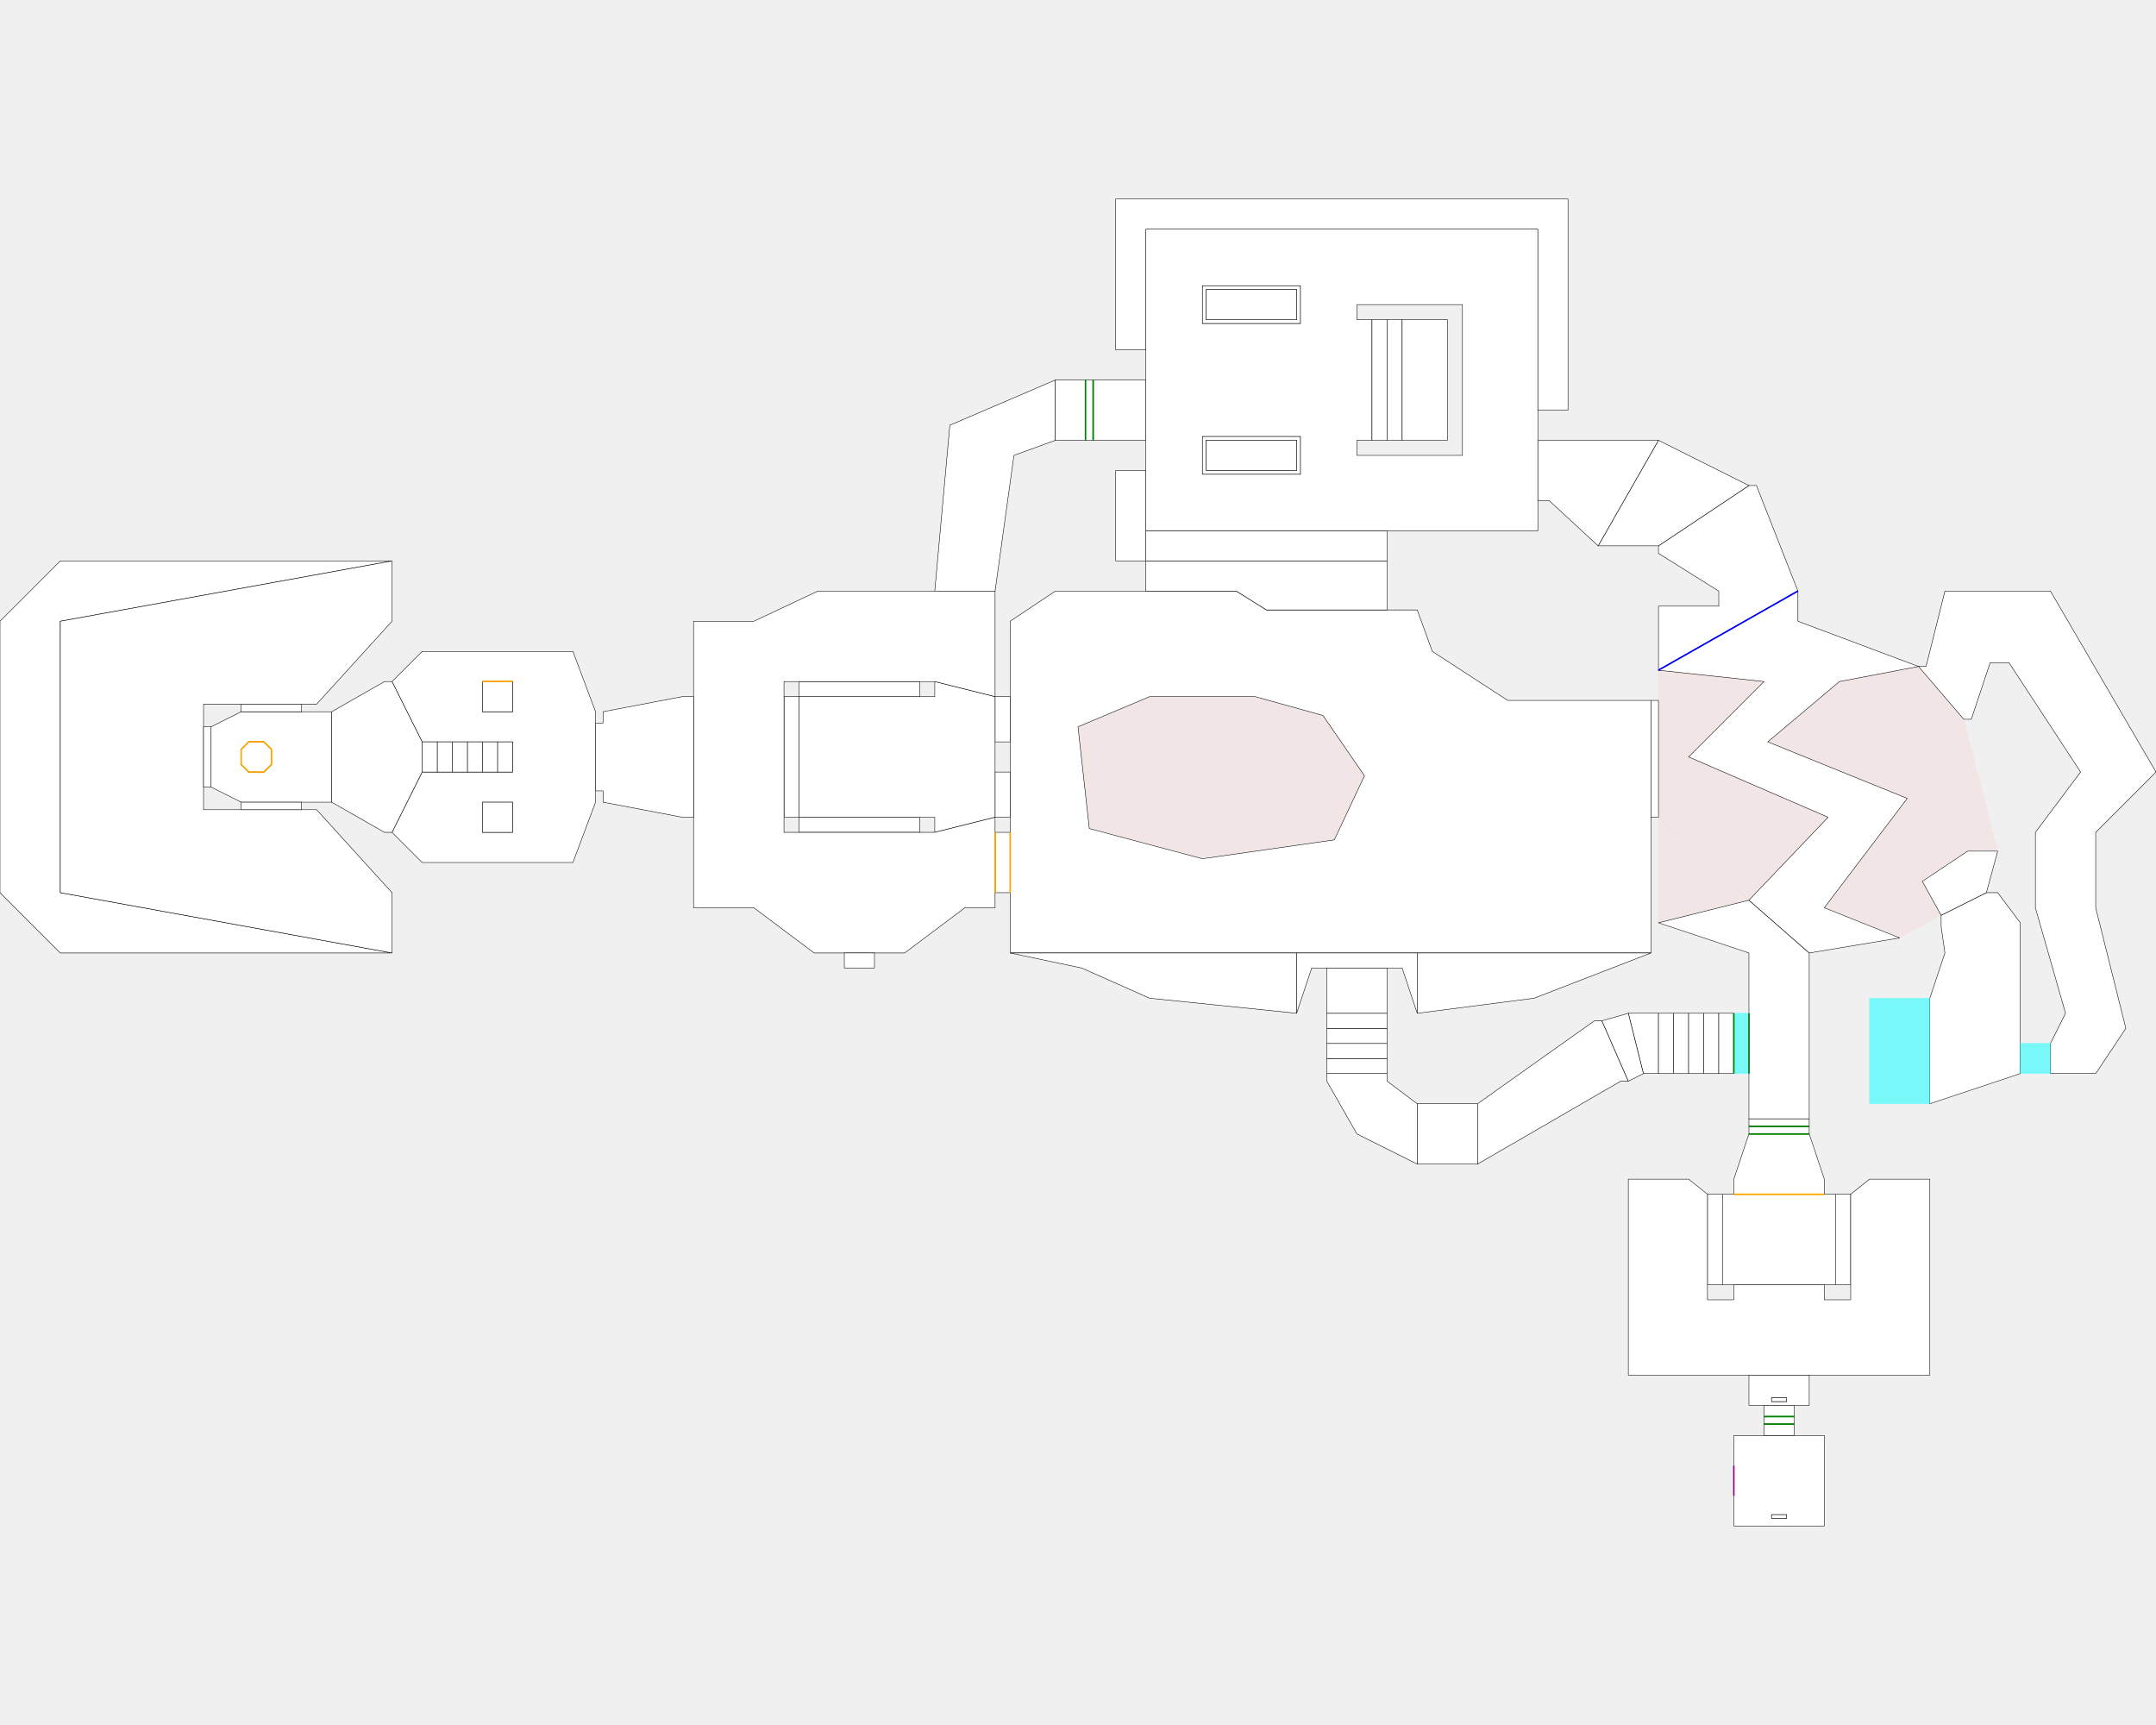
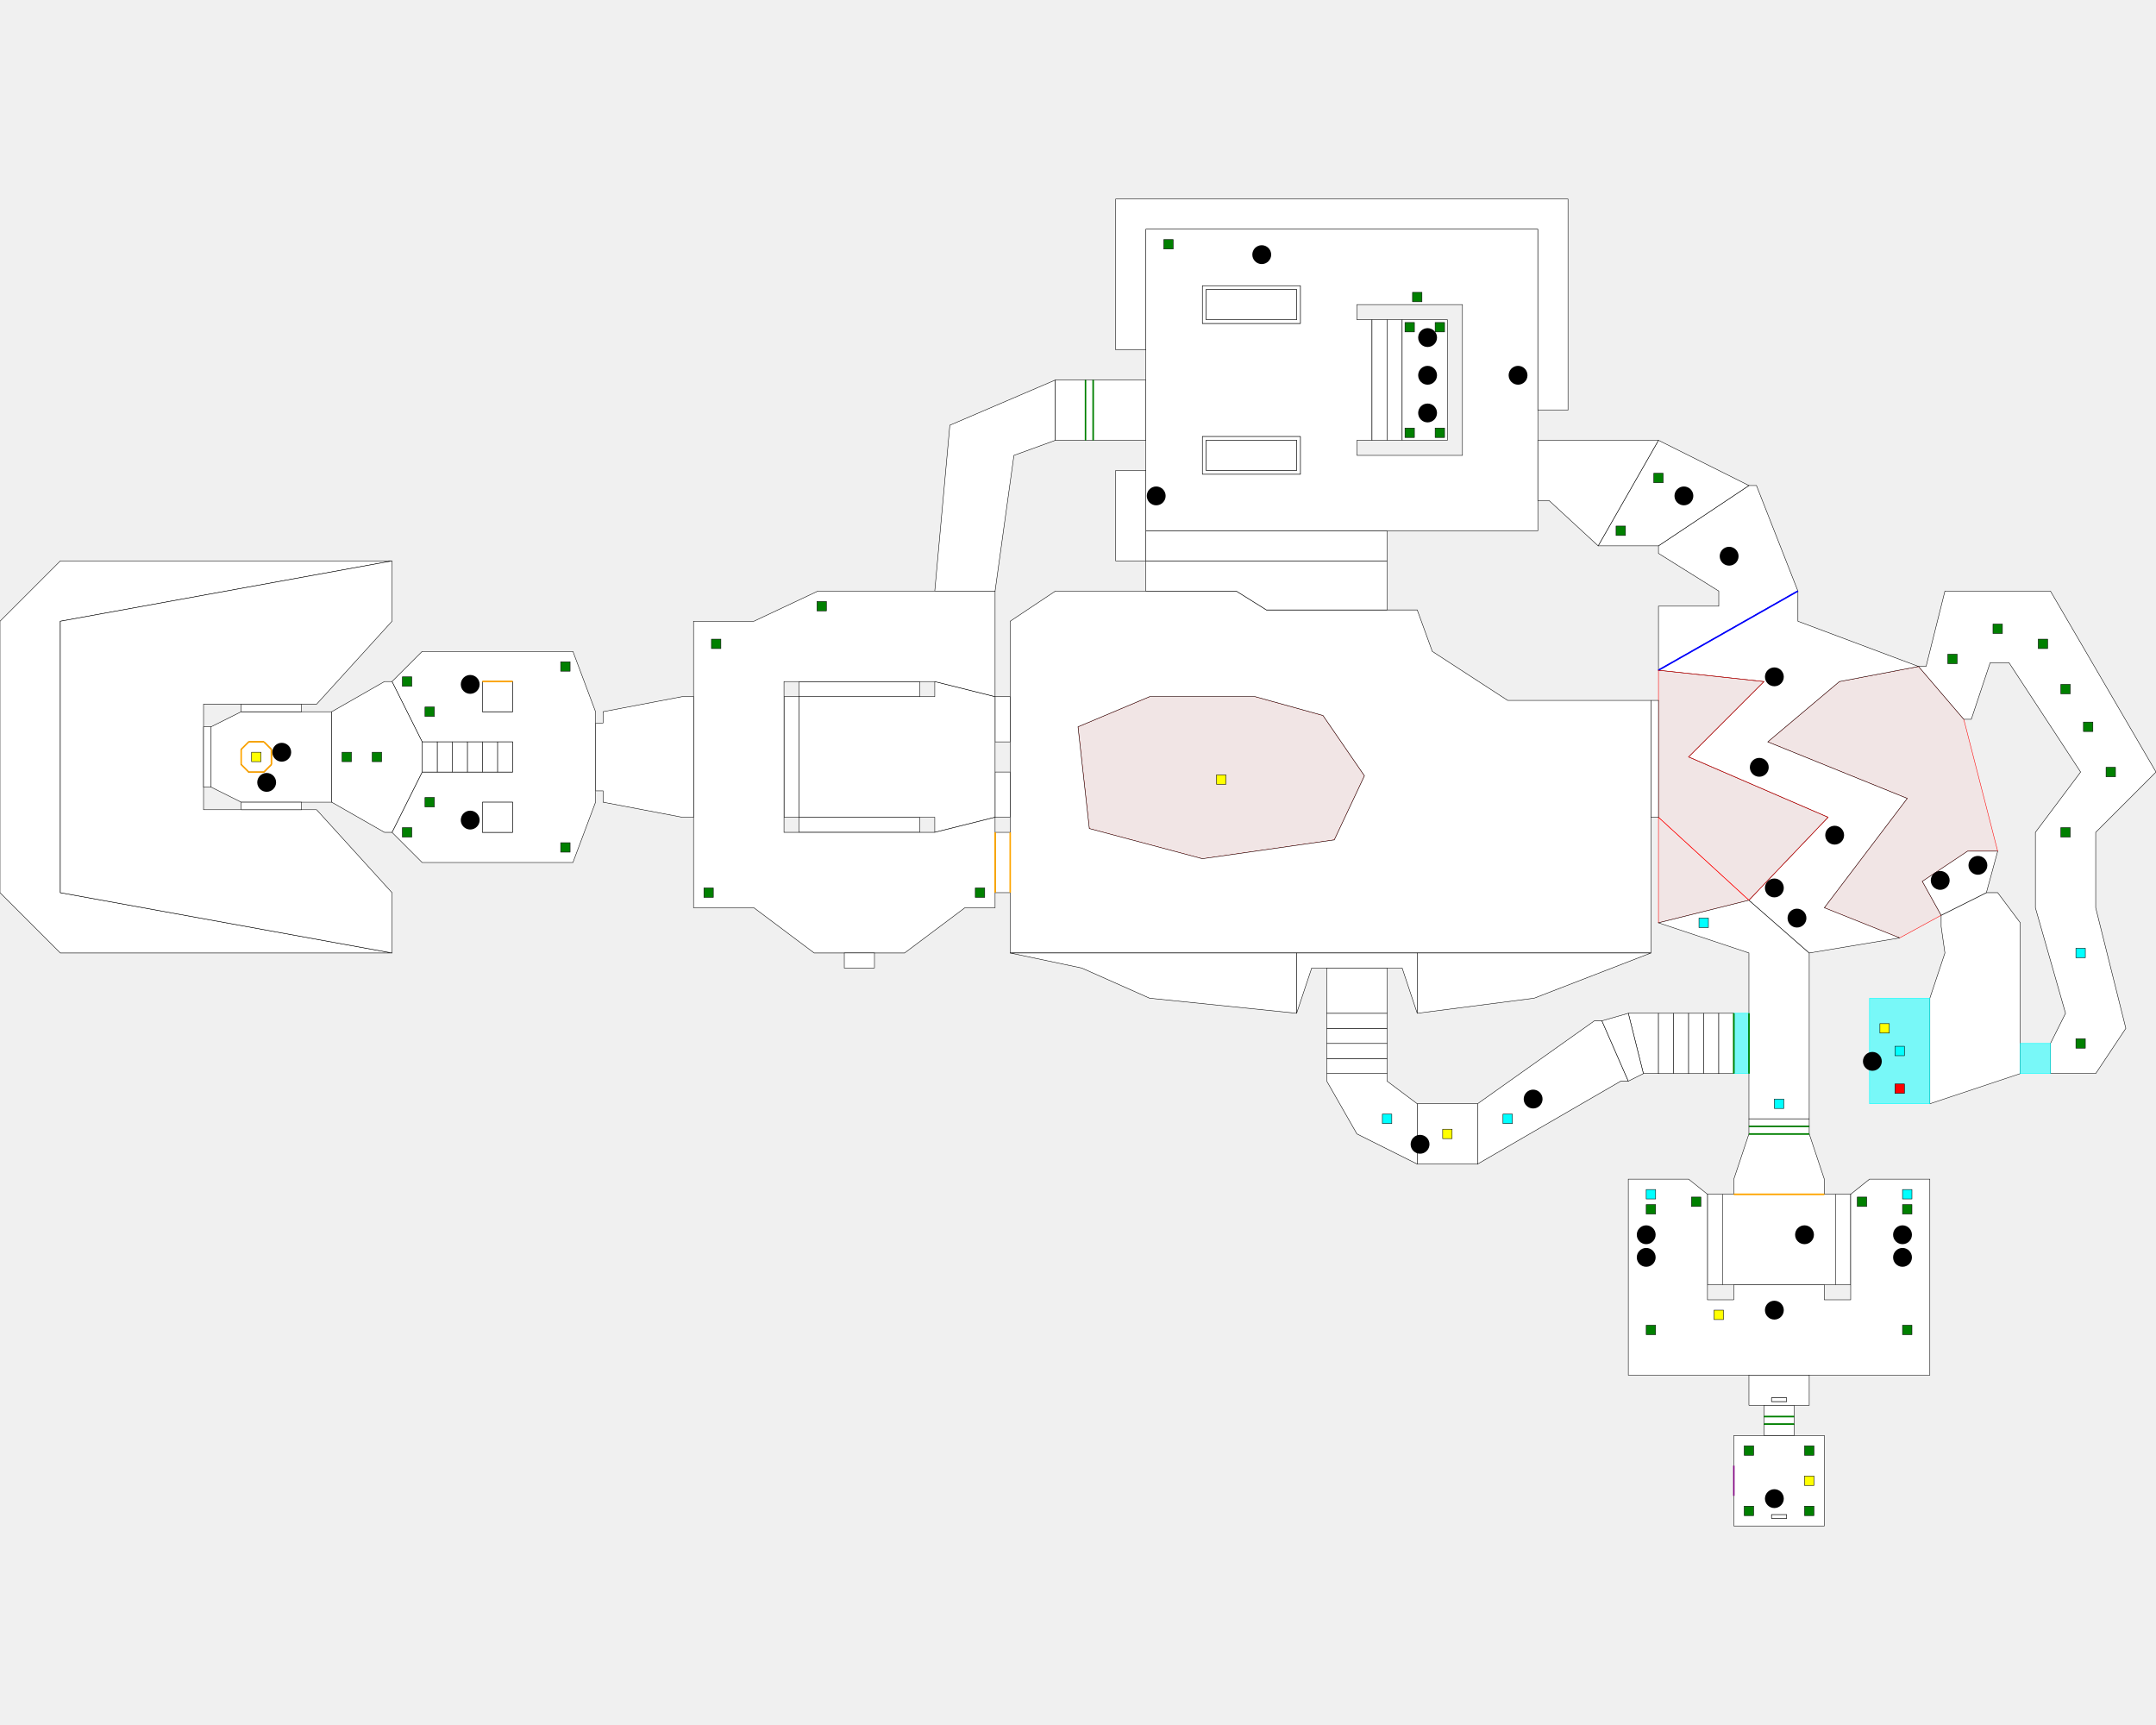
<svg xmlns="http://www.w3.org/2000/svg" width="1280" height="1024" viewBox="-768 2048 4576 2816">
  <g fill-rule="evenodd">
-     <g fill="red" stroke="red" opacity="0.05" stroke-width="1">
+     <g fill="red" stroke="red" fill-opacity="0.05" stroke-width="1">
      <path d="M 2040 3144 L 2128 3272 2064 3408 1784 3448 1544 3384 1520 3168 1672 3104 1896 3104 2040 3144 " />
    </g>
-     <g fill="white" stroke="black" opacity="1.0" stroke-width="1">
+     <g fill="white" stroke="black" fill-opacity="1.0" stroke-width="1">
      <path d="M 2432 3112 L 2736 3112 2736 3360 2736 3648 2240 3648 1984 3648 1376 3648 1376 3520 1376 3392 1376 3360 1376 3264 1376 3200 1376 3104 1376 2944 1472 2880 1664 2880 1856 2880 1920 2920 2176 2920 2240 2920 2272 3008 2432 3112 M 1896 3104 L 2040 3144 2128 3272 2064 3408 1784 3448 1544 3384 1520 3168 1672 3104 1896 3104 " />
      <path d="M 1376 3520 L 1376 3392" stroke="orange" stroke-width="3" />
    </g>
-     <g fill="white" stroke="black" opacity="1.0" stroke-width="1">
+     <g fill="white" stroke="black" fill-opacity="1.0" stroke-width="1">
      <path d="M 2176 2816 L 1664 2816 1664 2880 1856 2880 1920 2920 2176 2920 2176 2816 " />
    </g>
-     <g fill="white" stroke="black" opacity="1.0" stroke-width="1">
+     <g fill="white" stroke="black" fill-opacity="1.0" stroke-width="1">
      <path d="M 1376 3360 L 1376 3264 1344 3264 1344 3360 1376 3360 " />
    </g>
-     <g fill="white" stroke="black" opacity="1.0" stroke-width="1">
+     <g fill="white" stroke="black" fill-opacity="1.0" stroke-width="1">
      <path d="M 1376 3520 L 1376 3392 1344 3392 1344 3520 1376 3520 " />
      <path d="M 1344 3392 L 1344 3520" stroke="orange" stroke-width="3" />
      <path d="M 1376 3520 L 1376 3392" stroke="orange" stroke-width="3" />
    </g>
-     <g fill="white" stroke="black" opacity="1.0" stroke-width="1">
+     <g fill="white" stroke="black" fill-opacity="1.0" stroke-width="1">
      <path d="M 1344 3104 L 1344 3200 1376 3200 1376 3104 1344 3104 " />
    </g>
-     <g fill="white" stroke="black" opacity="1.0" stroke-width="1">
+     <g fill="white" stroke="black" fill-opacity="1.0" stroke-width="1">
      <path d="M 2048 3904 L 2176 3904 2176 3920 2240 3968 2240 4096 2112 4032 2048 3920 2048 3904 " />
    </g>
-     <g fill="white" stroke="black" opacity="1.0" stroke-width="1">
+     <g fill="white" stroke="black" fill-opacity="1.0" stroke-width="1">
      <path d="M 2048 3904 L 2048 3872 2176 3872 2176 3904 2048 3904 " />
    </g>
-     <g fill="white" stroke="black" opacity="1.0" stroke-width="1">
+     <g fill="white" stroke="black" fill-opacity="1.0" stroke-width="1">
      <path d="M 2048 3872 L 2048 3840 2176 3840 2176 3872 2048 3872 " />
    </g>
-     <g fill="white" stroke="black" opacity="1.0" stroke-width="1">
+     <g fill="white" stroke="black" fill-opacity="1.0" stroke-width="1">
      <path d="M 2048 3840 L 2048 3808 2176 3808 2176 3840 2048 3840 " />
    </g>
-     <g fill="white" stroke="black" opacity="1.0" stroke-width="1">
+     <g fill="white" stroke="black" fill-opacity="1.0" stroke-width="1">
      <path d="M 2048 3808 L 2048 3776 2176 3776 2176 3808 2048 3808 " />
    </g>
-     <g fill="white" stroke="black" opacity="1.0" stroke-width="1">
+     <g fill="white" stroke="black" fill-opacity="1.0" stroke-width="1">
      <path d="M 1984 3648 L 1984 3776 1672 3744 1528 3680 1376 3648 1984 3648 " />
    </g>
-     <g fill="white" stroke="black" opacity="1.0" stroke-width="1">
+     <g fill="white" stroke="black" fill-opacity="1.0" stroke-width="1">
      <path d="M 2240 3648 L 2240 3776 2208 3680 2176 3680 2048 3680 2016 3680 1984 3776 1984 3648 2240 3648 " />
    </g>
-     <g fill="white" stroke="black" opacity="1.0" stroke-width="1">
+     <g fill="white" stroke="black" fill-opacity="1.0" stroke-width="1">
      <path d="M 2176 3704 L 2176 3680 2048 3680 2048 3704 2048 3776 2176 3776 2176 3704 " />
    </g>
-     <g fill="white" stroke="black" opacity="1.0" stroke-width="1">
+     <g fill="white" stroke="black" fill-opacity="1.0" stroke-width="1">
      <path d="M 1664 2816 L 1664 2752 2176 2752 2176 2816 1664 2816 " />
    </g>
-     <g fill="white" stroke="black" opacity="1.0" stroke-width="1">
+     <g fill="white" stroke="black" fill-opacity="1.0" stroke-width="1">
      <path d="M 2176 2752 L 1664 2752 1664 2624 1664 2600 1664 2560 1664 2432 1664 2392 1664 2368 1664 2112 2496 2112 2496 2496 2496 2520 2496 2560 2496 2688 2496 2752 2200 2752 2176 2752 M 1992 2552 L 1784 2552 1784 2632 1992 2632 1992 2552 M 1784 2232 L 1784 2312 1992 2312 1992 2232 1784 2232 M 2112 2592 L 2336 2592 2336 2272 2112 2272 2112 2304 2144 2304 2144 2560 2112 2560 2112 2592 " />
    </g>
-     <g fill="white" stroke="black" opacity="1.0" stroke-width="1">
+     <g fill="white" stroke="black" fill-opacity="1.0" stroke-width="1">
      <path d="M 1984 2304 L 1984 2240 1792 2240 1792 2304 1984 2304 M 1992 2232 L 1784 2232 1784 2312 1992 2312 1992 2232 " />
    </g>
-     <g fill="white" stroke="black" opacity="1.0" stroke-width="1">
+     <g fill="white" stroke="black" fill-opacity="1.0" stroke-width="1">
      <path d="M 1792 2304 L 1984 2304 1984 2240 1792 2240 1792 2304 " />
    </g>
-     <g fill="white" stroke="black" opacity="1.0" stroke-width="1">
+     <g fill="white" stroke="black" fill-opacity="1.0" stroke-width="1">
      <path d="M 1984 2624 L 1984 2560 1792 2560 1792 2624 1984 2624 M 1784 2632 L 1992 2632 1992 2552 1784 2552 1784 2632 " />
    </g>
-     <g fill="white" stroke="black" opacity="1.0" stroke-width="1">
+     <g fill="white" stroke="black" fill-opacity="1.0" stroke-width="1">
      <path d="M 1792 2624 L 1984 2624 1984 2560 1792 2560 1792 2624 " />
    </g>
-     <g fill="white" stroke="black" opacity="1.0" stroke-width="1">
+     <g fill="white" stroke="black" fill-opacity="1.0" stroke-width="1">
      <path d="M 2176 2560 L 2144 2560 2144 2304 2176 2304 2176 2560 " />
    </g>
-     <g fill="white" stroke="black" opacity="1.0" stroke-width="1">
+     <g fill="white" stroke="black" fill-opacity="1.0" stroke-width="1">
      <path d="M 2496 2048 L 2560 2048 2560 2112 2560 2496 2496 2496 2496 2112 1664 2112 1664 2368 1600 2368 1600 2112 1600 2048 1664 2048 2496 2048 " />
    </g>
-     <g fill="white" stroke="black" opacity="1.0" stroke-width="1">
+     <g fill="white" stroke="black" fill-opacity="1.0" stroke-width="1">
      <path d="M 1664 2432 L 1664 2560 1552 2560 1552 2432 1664 2432 " />
      <path d="M 1552 2560 L 1552 2432" stroke="green" stroke-width="3" />
    </g>
-     <g fill="white" stroke="black" opacity="1.0" stroke-width="1">
+     <g fill="white" stroke="black" fill-opacity="1.0" stroke-width="1">
      <path d="M 1664 2816 L 1600 2816 1600 2752 1600 2624 1664 2624 1664 2752 1664 2816 " />
    </g>
-     <g fill="white" stroke="black" opacity="1.0" stroke-width="1">
+     <g fill="white" stroke="black" fill-opacity="1.0" stroke-width="1">
      <path d="M 1216 2880 L 1248 2528 1472 2432 1472 2560 1384 2592 1344 2880 1216 2880 " />
    </g>
-     <g fill="white" stroke="black" opacity="1.0" stroke-width="1">
+     <g fill="white" stroke="black" fill-opacity="1.0" stroke-width="1">
      <path d="M 1472 2432 L 1472 2560 1536 2560 1536 2432 1472 2432 " />
      <path d="M 1536 2432 L 1536 2560" stroke="green" stroke-width="3" />
    </g>
-     <g fill="white" stroke="black" opacity="1.0" stroke-width="1">
+     <g fill="white" stroke="black" fill-opacity="1.0" stroke-width="1">
      <path d="M 1552 2560 L 1552 2432 1536 2432 1536 2560 1552 2560 " />
      <path d="M 1536 2432 L 1536 2560" stroke="green" stroke-width="3" />
      <path d="M 1552 2560 L 1552 2432" stroke="green" stroke-width="3" />
    </g>
-     <g fill="white" stroke="black" opacity="1.0" stroke-width="1">
+     <g fill="white" stroke="black" fill-opacity="1.0" stroke-width="1">
      <path d="M 928 3360 L 928 3104 1184 3104 1216 3104 1216 3072 1344 3104 1344 3200 1344 3264 1344 3360 1216 3392 1216 3360 1184 3360 928 3360 " />
    </g>
-     <g fill="white" stroke="black" opacity="1.0" stroke-width="1">
+     <g fill="white" stroke="black" fill-opacity="1.0" stroke-width="1">
      <path d="M 1184 3360 L 1184 3392 928 3392 928 3360 896 3360 896 3104 928 3104 928 3360 1184 3360 M 928 3104 L 928 3072 1184 3072 1184 3104 928 3104 " />
    </g>
-     <g fill="white" stroke="black" opacity="1.0" stroke-width="1">
+     <g fill="white" stroke="black" fill-opacity="1.0" stroke-width="1">
      <path d="M 1344 3104 L 1216 3072 1184 3072 928 3072 896 3072 896 3104 896 3360 896 3392 928 3392 1184 3392 1216 3392 1344 3360 1344 3392 1344 3520 1344 3552 1280 3552 1152 3648 1088 3648 1024 3648 960 3648 832 3552 704 3552 704 3360 704 3104 704 2944 832 2944 968 2880 1216 2880 1344 2880 1344 3104 " />
      <path d="M 1344 3392 L 1344 3520" stroke="orange" stroke-width="3" />
    </g>
-     <g fill="white" stroke="black" opacity="1.0" stroke-width="1">
+     <g fill="white" stroke="black" fill-opacity="1.0" stroke-width="1">
      <path d="M 1088 3680 L 1024 3680 1024 3648 1088 3648 1088 3680 " />
    </g>
-     <g fill="white" stroke="black" opacity="1.0" stroke-width="1">
+     <g fill="white" stroke="black" fill-opacity="1.0" stroke-width="1">
      <path d="M 496 3304 L 496 3160 512 3160 512 3136 680 3104 704 3104 704 3360 680 3360 512 3328 512 3304 496 3304 " />
    </g>
-     <g fill="white" stroke="black" opacity="1.0" stroke-width="1">
+     <g fill="white" stroke="black" fill-opacity="1.0" stroke-width="1">
      <path d="M 64 3392 L 128 3264 160 3264 192 3264 224 3264 256 3264 288 3264 320 3264 320 3200 288 3200 256 3200 224 3200 192 3200 160 3200 128 3200 64 3072 128 3008 448 3008 496 3136 496 3160 496 3304 496 3328 448 3456 128 3456 64 3392 M 320 3392 L 320 3328 256 3328 256 3392 320 3392 M 256 3072 L 256 3136 320 3136 320 3072 256 3072 " />
      <path d="M 320 3072 L 256 3072" stroke="orange" stroke-width="3" />
    </g>
-     <g fill="white" stroke="black" opacity="1.0" stroke-width="1">
+     <g fill="white" stroke="black" fill-opacity="1.0" stroke-width="1">
      <path d="M 288 3200 L 288 3264 320 3264 320 3200 288 3200 " />
    </g>
-     <g fill="white" stroke="black" opacity="1.0" stroke-width="1">
+     <g fill="white" stroke="black" fill-opacity="1.0" stroke-width="1">
      <path d="M 288 3200 L 256 3200 256 3264 288 3264 288 3200 " />
    </g>
-     <g fill="white" stroke="black" opacity="1.0" stroke-width="1">
+     <g fill="white" stroke="black" fill-opacity="1.0" stroke-width="1">
      <path d="M 256 3328 L 256 3392 320 3392 320 3328 256 3328 " />
    </g>
-     <g fill="white" stroke="black" opacity="1.0" stroke-width="1">
+     <g fill="white" stroke="black" fill-opacity="1.0" stroke-width="1">
      <path d="M 256 3072 L 256 3136 320 3136 320 3072 256 3072 " />
      <path d="M 320 3072 L 256 3072" stroke="orange" stroke-width="3" />
    </g>
-     <g fill="white" stroke="black" opacity="1.0" stroke-width="1">
+     <g fill="white" stroke="black" fill-opacity="1.0" stroke-width="1">
      <path d="M 256 3200 L 224 3200 224 3264 256 3264 256 3200 " />
    </g>
-     <g fill="white" stroke="black" opacity="1.0" stroke-width="1">
+     <g fill="white" stroke="black" fill-opacity="1.0" stroke-width="1">
      <path d="M 224 3200 L 192 3200 192 3264 224 3264 224 3200 " />
    </g>
-     <g fill="white" stroke="black" opacity="1.0" stroke-width="1">
+     <g fill="white" stroke="black" fill-opacity="1.0" stroke-width="1">
      <path d="M 192 3200 L 160 3200 160 3264 192 3264 192 3200 " />
    </g>
-     <g fill="white" stroke="black" opacity="1.0" stroke-width="1">
+     <g fill="white" stroke="black" fill-opacity="1.0" stroke-width="1">
      <path d="M 64 2816 L -640 2944 -640 3520 64 3648 -640 3648 -768 3520 -768 2944 -640 2816 64 2816 " />
    </g>
-     <g fill="white" stroke="black" opacity="1.0" stroke-width="1">
+     <g fill="white" stroke="black" fill-opacity="1.0" stroke-width="1">
      <path d="M -128 3328 L -256 3328 -320 3296 -320 3168 -256 3136 -128 3136 -88 3136 -64 3136 -64 3328 -88 3328 -128 3328 M -208 3264 L -192 3248 -192 3216 -208 3200 -240 3200 -256 3216 -256 3248 -240 3264 -208 3264 " />
      <path d="M -240 3264 L -208 3264" stroke="orange" stroke-width="3" />
      <path d="M -208 3264 L -192 3248" stroke="orange" stroke-width="3" />
      <path d="M -192 3248 L -192 3216" stroke="orange" stroke-width="3" />
      <path d="M -192 3216 L -208 3200" stroke="orange" stroke-width="3" />
      <path d="M -208 3200 L -240 3200" stroke="orange" stroke-width="3" />
      <path d="M -240 3200 L -256 3216" stroke="orange" stroke-width="3" />
      <path d="M -256 3216 L -256 3248" stroke="orange" stroke-width="3" />
      <path d="M -256 3248 L -240 3264" stroke="orange" stroke-width="3" />
    </g>
-     <g fill="white" stroke="black" opacity="1.0" stroke-width="1">
+     <g fill="white" stroke="black" fill-opacity="1.0" stroke-width="1">
      <path d="M -96 3344 L 64 3520 64 3648 -640 3520 -640 2944 64 2816 64 2944 -96 3120 -128 3120 -256 3120 -336 3120 -336 3168 -336 3296 -336 3344 -256 3344 -128 3344 -96 3344 " />
    </g>
-     <g fill="white" stroke="black" opacity="1.0" stroke-width="1">
+     <g fill="white" stroke="black" fill-opacity="1.0" stroke-width="1">
      <path d="M -128 3120 L -128 3136 -256 3136 -256 3120 -128 3120 " />
    </g>
-     <g fill="white" stroke="black" opacity="1.0" stroke-width="1">
+     <g fill="white" stroke="black" fill-opacity="1.0" stroke-width="1">
      <path d="M -192 3216 L -208 3200 -240 3200 -256 3216 -256 3248 -240 3264 -208 3264 -192 3248 -192 3216 " />
      <path d="M -240 3264 L -208 3264" stroke="orange" stroke-width="3" />
      <path d="M -208 3264 L -192 3248" stroke="orange" stroke-width="3" />
      <path d="M -192 3248 L -192 3216" stroke="orange" stroke-width="3" />
      <path d="M -192 3216 L -208 3200" stroke="orange" stroke-width="3" />
      <path d="M -208 3200 L -240 3200" stroke="orange" stroke-width="3" />
      <path d="M -240 3200 L -256 3216" stroke="orange" stroke-width="3" />
      <path d="M -256 3216 L -256 3248" stroke="orange" stroke-width="3" />
      <path d="M -256 3248 L -240 3264" stroke="orange" stroke-width="3" />
    </g>
-     <g fill="white" stroke="black" opacity="1.0" stroke-width="1">
+     <g fill="white" stroke="black" fill-opacity="1.0" stroke-width="1">
      <path d="M -336 3168 L -320 3168 -320 3296 -336 3296 -336 3168 " />
    </g>
-     <g fill="white" stroke="black" opacity="1.0" stroke-width="1">
+     <g fill="white" stroke="black" fill-opacity="1.0" stroke-width="1">
      <path d="M -256 3344 L -256 3328 -128 3328 -128 3344 -256 3344 " />
    </g>
-     <g fill="white" stroke="black" opacity="1.0" stroke-width="1">
+     <g fill="white" stroke="black" fill-opacity="1.0" stroke-width="1">
      <path d="M 48 3392 L 64 3392 128 3264 128 3200 64 3072 48 3072 -64 3136 -64 3328 48 3392 " />
    </g>
-     <g fill="white" stroke="black" opacity="1.0" stroke-width="1">
+     <g fill="white" stroke="black" fill-opacity="1.0" stroke-width="1">
      <path d="M 128 3264 L 160 3264 160 3200 128 3200 128 3264 " />
    </g>
-     <g fill="white" stroke="black" opacity="1.0" stroke-width="1">
+     <g fill="white" stroke="black" fill-opacity="1.0" stroke-width="1">
      <path d="M 3048 2880 L 2752 3048 2752 2912 2880 2912 2880 2880 2752 2800 2752 2784 2944 2656 2960 2656 3048 2880 " />
      <path d="M 2752 3048 L 3048 2880" stroke="blue" stroke-width="3" />
    </g>
-     <g fill="white" stroke="black" opacity="1.0" stroke-width="1">
+     <g fill="white" stroke="black" fill-opacity="1.0" stroke-width="1">
      <path d="M 2752 2560 L 2944 2656 2752 2784 2624 2784 2752 2560 " />
    </g>
-     <g fill="red" stroke="red" opacity="0.05" stroke-width="1">
+     <g fill="red" stroke="red" fill-opacity="0.05" stroke-width="1">
      <path d="M 2752 3584 L 2752 3360 2944 3536 2752 3584 " />
    </g>
-     <g fill="white" stroke="black" opacity="1.0" stroke-width="1">
+     <g fill="white" stroke="black" fill-opacity="1.0" stroke-width="1">
      <path d="M 2944 3776 L 2944 3648 2752 3584 2944 3536 3072 3648 3072 4000 2944 4000 2944 3904 2944 3776 " />
      <path d="M 2944 3904 L 2944 3776" stroke="green" stroke-width="3" />
    </g>
-     <g fill="red" stroke="red" opacity="0.05" stroke-width="1">
+     <g fill="red" stroke="red" fill-opacity="0.05" stroke-width="1">
      <path d="M 3352 3568 L 3264 3616 3104 3552 3280 3320 2984 3200 3136 3072 3304 3040 3400 3152 3472 3432 3408 3432 3312 3496 3352 3568 " />
    </g>
-     <g fill="white" stroke="black" opacity="1.0" stroke-width="1">
+     <g fill="white" stroke="black" fill-opacity="1.0" stroke-width="1">
      <path d="M 3328 3744 L 3328 3968 3520 3904 3520 3840 3520 3584 3472 3520 3448 3520 3352 3568 3352 3592 3360 3648 3328 3744 " />
    </g>
-     <g fill="white" stroke="black" opacity="1.0" stroke-width="1">
+     <g fill="white" stroke="black" fill-opacity="1.0" stroke-width="1">
      <path d="M 3472 3432 L 3408 3432 3312 3496 3352 3568 3448 3520 3472 3432 " />
    </g>
-     <g fill="white" stroke="black" opacity="1.0" stroke-width="1">
+     <g fill="white" stroke="black" fill-opacity="1.0" stroke-width="1">
      <path d="M 3264 3616 L 3072 3648 2944 3536 3112 3360 2816 3232 2976 3072 2752 3048 3048 2880 3048 2944 3304 3040 3136 3072 2984 3200 3280 3320 3104 3552 3264 3616 " />
      <path d="M 2752 3048 L 3048 2880" stroke="blue" stroke-width="3" />
    </g>
-     <g fill="red" stroke="red" opacity="0.05" stroke-width="1">
+     <g fill="red" stroke="red" fill-opacity="0.05" stroke-width="1">
      <path d="M 2976 3072 L 2816 3232 3112 3360 2944 3536 2752 3360 2752 3112 2752 3048 2976 3072 " />
    </g>
-     <g fill="white" stroke="black" opacity="1.0" stroke-width="1">
+     <g fill="white" stroke="black" fill-opacity="1.0" stroke-width="1">
      <path d="M 3320 3040 L 3360 2880 3584 2880 3808 3264 3680 3392 3680 3552 3744 3808 3680 3904 3584 3904 3584 3840 3616 3776 3552 3552 3552 3392 3648 3264 3496 3032 3456 3032 3416 3152 3400 3152 3304 3040 3320 3040 " />
    </g>
-     <g fill="white" stroke="black" opacity="1.0" stroke-width="1">
+     <g fill="white" stroke="black" fill-opacity="1.0" stroke-width="1">
      <path d="M 2208 2560 L 2176 2560 2176 2304 2208 2304 2208 2560 " />
    </g>
-     <g fill="white" stroke="black" opacity="1.0" stroke-width="1">
+     <g fill="white" stroke="black" fill-opacity="1.0" stroke-width="1">
      <path d="M 2208 2560 L 2208 2304 2304 2304 2304 2560 2208 2560 " />
    </g>
-     <g fill="white" stroke="black" opacity="1.0" stroke-width="1">
+     <g fill="white" stroke="black" fill-opacity="1.0" stroke-width="1">
      <path d="M 2496 2560 L 2520 2560 2752 2560 2624 2784 2520 2688 2496 2688 2496 2560 " />
    </g>
-     <g fill="white" stroke="black" opacity="1.0" stroke-width="1">
+     <g fill="white" stroke="black" fill-opacity="1.0" stroke-width="1">
      <path d="M 2736 3112 L 2752 3112 2752 3360 2736 3360 2736 3112 " />
    </g>
-     <g fill="white" stroke="black" opacity="1.0" stroke-width="1">
+     <g fill="white" stroke="black" fill-opacity="1.0" stroke-width="1">
      <path d="M 2736 3648 L 2488 3744 2240 3776 2240 3648 2736 3648 " />
    </g>
-     <g fill="white" stroke="black" opacity="1.0" stroke-width="1">
+     <g fill="white" stroke="black" fill-opacity="1.0" stroke-width="1">
      <path d="M 2856 4352 L 2856 4160 2888 4160 2912 4160 3104 4160 3128 4160 3160 4160 3160 4352 3128 4352 3104 4352 2912 4352 2888 4352 2856 4352 M 3128 4160 L 3128 4192 3128 4320 3128 4192 3128 4160 M 2888 4320 L 2888 4352 2888 4320 2888 4192 2888 4160 2888 4192 2888 4320 M 3128 4320 L 3128 4352 3128 4320 " />
      <path d="M 2912 4160 L 3104 4160" stroke="orange" stroke-width="3" />
    </g>
-     <g fill="white" stroke="black" opacity="1.0" stroke-width="1">
+     <g fill="white" stroke="black" fill-opacity="1.0" stroke-width="1">
      <path d="M 2912 4384 L 2912 4352 3104 4352 3104 4384 3160 4384 3160 4352 3160 4160 3200 4128 3328 4128 3328 4544 3072 4544 2944 4544 2688 4544 2688 4128 2816 4128 2856 4160 2856 4352 2856 4384 2912 4384 " />
    </g>
-     <g fill="white" stroke="black" opacity="1.0" stroke-width="1">
+     <g fill="white" stroke="black" fill-opacity="1.0" stroke-width="1">
      <path d="M 2944 4608 L 2944 4544 3072 4544 3072 4608 3040 4608 2976 4608 2944 4608 M 3024 4592 L 2992 4592 2992 4600 3024 4600 3024 4592 " />
    </g>
-     <g fill="white" stroke="black" opacity="1.0" stroke-width="1">
+     <g fill="white" stroke="black" fill-opacity="1.0" stroke-width="1">
      <path d="M 2992 4600 L 3024 4600 3024 4592 2992 4592 2992 4600 " />
    </g>
-     <g fill="white" stroke="black" opacity="1.0" stroke-width="1">
+     <g fill="white" stroke="black" fill-opacity="1.0" stroke-width="1">
      <path d="M 3040 4608 L 3040 4632 2976 4632 2976 4608 3040 4608 " />
      <path d="M 3040 4632 L 2976 4632" stroke="green" stroke-width="3" />
    </g>
-     <g fill="white" stroke="black" opacity="1.0" stroke-width="1">
+     <g fill="white" stroke="black" fill-opacity="1.0" stroke-width="1">
      <path d="M 3040 4632 L 3040 4648 2976 4648 2976 4632 3040 4632 " />
      <path d="M 2976 4648 L 3040 4648" stroke="green" stroke-width="3" />
      <path d="M 3040 4632 L 2976 4632" stroke="green" stroke-width="3" />
    </g>
-     <g fill="white" stroke="black" opacity="1.0" stroke-width="1">
+     <g fill="white" stroke="black" fill-opacity="1.0" stroke-width="1">
      <path d="M 3040 4672 L 3104 4672 3104 4864 2912 4864 2912 4800 2912 4736 2912 4672 2976 4672 3040 4672 M 2992 4840 L 2992 4848 3024 4848 3024 4840 2992 4840 " />
      <path d="M 2912 4800 L 2912 4736" stroke="purple" stroke-width="3" />
    </g>
-     <g fill="white" stroke="black" opacity="1.0" stroke-width="1">
+     <g fill="white" stroke="black" fill-opacity="1.0" stroke-width="1">
      <path d="M 2992 4848 L 3024 4848 3024 4840 2992 4840 2992 4848 " />
    </g>
-     <g fill="white" stroke="black" opacity="1.0" stroke-width="1">
+     <g fill="white" stroke="black" fill-opacity="1.0" stroke-width="1">
      <path d="M 2976 4672 L 2976 4648 3040 4648 3040 4672 2976 4672 " />
      <path d="M 2976 4648 L 3040 4648" stroke="green" stroke-width="3" />
    </g>
-     <g fill="white" stroke="black" opacity="1.0" stroke-width="1">
+     <g fill="white" stroke="black" fill-opacity="1.0" stroke-width="1">
      <path d="M 2720 3904 L 2688 3776 2752 3776 2752 3904 2720 3904 " />
    </g>
-     <g fill="white" stroke="black" opacity="1.0" stroke-width="1">
+     <g fill="white" stroke="black" fill-opacity="1.0" stroke-width="1">
      <path d="M 2752 3904 L 2752 3776 2784 3776 2784 3904 2752 3904 " />
    </g>
-     <g fill="white" stroke="black" opacity="1.0" stroke-width="1">
+     <g fill="white" stroke="black" fill-opacity="1.0" stroke-width="1">
      <path d="M 2784 3904 L 2784 3776 2816 3776 2816 3904 2784 3904 " />
    </g>
-     <g fill="white" stroke="black" opacity="1.0" stroke-width="1">
+     <g fill="white" stroke="black" fill-opacity="1.0" stroke-width="1">
      <path d="M 2816 3904 L 2816 3776 2848 3776 2848 3904 2816 3904 " />
    </g>
-     <g fill="white" stroke="black" opacity="1.0" stroke-width="1">
+     <g fill="white" stroke="black" fill-opacity="1.0" stroke-width="1">
      <path d="M 2848 3904 L 2848 3776 2880 3776 2880 3904 2848 3904 " />
    </g>
-     <g fill="white" stroke="black" opacity="1.0" stroke-width="1">
+     <g fill="white" stroke="black" fill-opacity="1.0" stroke-width="1">
      <path d="M 2912 3904 L 2912 3776 2880 3776 2880 3904 2912 3904 " />
      <path d="M 2912 3776 L 2912 3904" stroke="green" stroke-width="3" />
    </g>
-     <g fill="white" stroke="black" opacity="1.0" stroke-width="1">
+     <g fill="white" stroke="black" fill-opacity="1.0" stroke-width="1">
      <path d="M 2264 3968 L 2344 3968 2368 3968 2368 4096 2344 4096 2264 4096 2240 4096 2240 3968 2264 3968 " />
    </g>
-     <g fill="white" stroke="black" opacity="1.0" stroke-width="1">
+     <g fill="white" stroke="black" fill-opacity="1.0" stroke-width="1">
      <path d="M 2368 3968 L 2368 4096 2672 3920 2688 3920 2632 3792 2616 3792 2368 3968 " />
    </g>
-     <g fill="white" stroke="black" opacity="1.0" stroke-width="1">
+     <g fill="white" stroke="black" fill-opacity="1.0" stroke-width="1">
      <path d="M 2688 3920 L 2632 3792 2688 3776 2720 3904 2688 3920 " />
    </g>
-     <g fill="white" stroke="black" opacity="1.0" stroke-width="1">
+     <g fill="white" stroke="black" fill-opacity="1.0" stroke-width="1">
      <path d="M 3072 4000 L 2944 4000 2944 4016 3072 4016 3072 4000 " />
      <path d="M 3072 4016 L 2944 4016" stroke="green" stroke-width="3" />
    </g>
-     <g fill="aqua" stroke="aqua" opacity="0.5" stroke-width="1">
+     <g fill="aqua" stroke="aqua" fill-opacity="0.5" stroke-width="1">
      <path d="M 2912 3776 L 2944 3776 2944 3904 2912 3904 2912 3776 " />
      <path d="M 2944 3904 L 2944 3776" stroke="green" stroke-width="3" />
      <path d="M 2912 3776 L 2912 3904" stroke="green" stroke-width="3" />
    </g>
-     <g fill="white" stroke="black" opacity="1.0" stroke-width="1">
+     <g fill="white" stroke="black" fill-opacity="1.0" stroke-width="1">
      <path d="M 3072 4032 L 3104 4128 3104 4160 2912 4160 2912 4128 2944 4032 3072 4032 " />
      <path d="M 2912 4160 L 3104 4160" stroke="orange" stroke-width="3" />
      <path d="M 2944 4032 L 3072 4032" stroke="green" stroke-width="3" />
    </g>
-     <g fill="white" stroke="black" opacity="1.0" stroke-width="1">
+     <g fill="white" stroke="black" fill-opacity="1.0" stroke-width="1">
      <path d="M 2944 4032 L 2944 4016 3072 4016 3072 4032 2944 4032 " />
      <path d="M 3072 4016 L 2944 4016" stroke="green" stroke-width="3" />
      <path d="M 2944 4032 L 3072 4032" stroke="green" stroke-width="3" />
    </g>
-     <g fill="aqua" stroke="aqua" opacity="0.5" stroke-width="1">
+     <g fill="aqua" stroke="aqua" fill-opacity="0.5" stroke-width="1">
      <path d="M 3304 3744 L 3328 3744 3328 3968 3304 3968 3200 3968 3200 3744 3304 3744 " />
    </g>
-     <g fill="aqua" stroke="aqua" opacity="0.5" stroke-width="1">
+     <g fill="aqua" stroke="aqua" fill-opacity="0.5" stroke-width="1">
      <path d="M 3536 3840 L 3520 3840 3520 3904 3536 3904 3584 3904 3584 3840 3536 3840 " />
    </g>
+     <circle cx="3430" cy="3462" r="20" fill="black" />
+     <circle cx="3350" cy="3494" r="20" fill="black" />
+     <circle cx="2902" cy="2806" r="20" fill="black" />
+     <circle cx="3046" cy="3574" r="20" fill="black" />
+     <circle cx="3126" cy="3398" r="20" fill="black" />
+     <rect x="1814" y="3270" width="20" height="20" stroke="black" fill="yellow" />
+     <circle cx="2726" cy="4246" r="20" fill="black" />
+     <circle cx="3270" cy="4246" r="20" fill="black" />
+     <circle cx="2998" cy="4406" r="20" fill="black" />
+     <circle cx="3270" cy="4294" r="20" fill="black" />
+     <circle cx="2726" cy="4294" r="20" fill="black" />
+     <rect x="2870" y="4406" width="20" height="20" stroke="black" fill="yellow" />
+     <rect x="2726" y="4150" stroke="black" width="20" height="20" fill="aqua" />
+     <rect x="3270" y="4150" stroke="black" width="20" height="20" fill="aqua" />
+     <rect x="134" y="3126" stroke="black" width="20" height="20" fill="green" />
+     <rect x="134" y="3318" stroke="black" width="20" height="20" fill="green" />
+     <rect x="86" y="3382" stroke="black" width="20" height="20" fill="green" />
+     <rect x="86" y="3062" stroke="black" width="20" height="20" fill="green" />
+     <rect x="422" y="3030" stroke="black" width="20" height="20" fill="green" />
+     <rect x="422" y="3414" stroke="black" width="20" height="20" fill="green" />
+     <rect x="22" y="3222" stroke="black" width="20" height="20" fill="green" />
+     <rect x="-42" y="3222" stroke="black" width="20" height="20" fill="green" />
+     <rect x="1302" y="3510" stroke="black" width="20" height="20" fill="green" />
+     <rect x="726" y="3510" stroke="black" width="20" height="20" fill="green" />
+     <rect x="742" y="2982" stroke="black" width="20" height="20" fill="green" />
+     <rect x="966" y="2902" stroke="black" width="20" height="20" fill="green" />
+     <rect x="2662" y="2742" stroke="black" width="20" height="20" fill="green" />
+     <rect x="2742" y="2630" stroke="black" width="20" height="20" fill="green" />
+     <rect x="2838" y="3574" stroke="black" width="20" height="20" fill="aqua" />
+     <rect x="2998" y="3958" stroke="black" width="20" height="20" fill="aqua" />
+     <rect x="3174" y="4166" stroke="black" width="20" height="20" fill="green" />
+     <rect x="2822" y="4166" stroke="black" width="20" height="20" fill="green" />
+     <rect x="2726" y="4182" stroke="black" width="20" height="20" fill="green" />
+     <rect x="3270" y="4182" stroke="black" width="20" height="20" fill="green" />
+     <rect x="3270" y="4438" stroke="black" width="20" height="20" fill="green" />
+     <rect x="2726" y="4438" stroke="black" width="20" height="20" fill="green" />
+     <rect x="3062" y="4822" stroke="black" width="20" height="20" fill="green" />
+     <rect x="2934" y="4822" stroke="black" width="20" height="20" fill="green" />
+     <rect x="3062" y="4694" stroke="black" width="20" height="20" fill="green" />
+     <rect x="2934" y="4694" stroke="black" width="20" height="20" fill="green" />
+     <circle cx="2998" cy="4806" r="20" fill="black" />
+     <rect x="3062" y="4758" width="20" height="20" stroke="black" fill="yellow" />
+     <rect x="2294" y="4022" width="20" height="20" stroke="black" fill="yellow" />
+     <rect x="2166" y="3990" stroke="black" width="20" height="20" fill="aqua" />
+     <rect x="2422" y="3990" stroke="black" width="20" height="20" fill="aqua" />
+     <rect x="-234" y="3222" width="20" height="20" stroke="black" fill="yellow" />
+     <circle cx="2262" cy="2422" r="20" fill="black" />
+     <circle cx="2262" cy="2342" r="20" fill="black" />
+     <circle cx="2262" cy="2502" r="20" fill="black" />
+     <circle cx="2454" cy="2422" r="20" fill="black" />
+     <rect x="2214" y="2310" stroke="black" width="20" height="20" fill="green" />
+     <rect x="2214" y="2534" stroke="black" width="20" height="20" fill="green" />
+     <rect x="2278" y="2534" stroke="black" width="20" height="20" fill="green" />
+     <rect x="2278" y="2310" stroke="black" width="20" height="20" fill="green" />
+     <rect x="1702" y="2134" stroke="black" width="20" height="20" fill="green" />
+     <rect x="2230" y="2246" stroke="black" width="20" height="20" fill="green" />
+     <rect x="3254" y="3846" stroke="black" width="20" height="20" fill="aqua" />
+     <rect x="3254" y="3926" width="20" height="20" stroke="black" fill="red" />
+     <rect x="3222" y="3798" width="20" height="20" stroke="black" fill="yellow" />
+     <circle cx="3206" cy="3878" r="20" fill="black" />
+     <circle cx="-170" cy="3222" r="20" fill="black" />
+     <circle cx="230" cy="3366" r="20" fill="black" />
+     <circle cx="230" cy="3078" r="20" fill="black" />
+     <circle cx="1686" cy="2678" r="20" fill="black" />
+     <circle cx="1910" cy="2166" r="20" fill="black" />
+     <circle cx="2966" cy="3254" r="20" fill="black" />
+     <circle cx="2998" cy="3510" r="20" fill="black" />
+     <circle cx="2998" cy="3062" r="20" fill="black" />
+     <circle cx="2806" cy="2678" r="20" fill="black" />
+     <circle cx="2486" cy="3958" r="20" fill="black" />
+     <circle cx="2246" cy="4054" r="20" fill="black" />
+     <circle cx="3062" cy="4246" r="20" fill="black" />
+     <circle cx="-202" cy="3286" r="20" fill="black" />
+     <rect x="3638" y="3638" stroke="black" width="20" height="20" fill="aqua" />
+     <rect x="3606" y="3382" stroke="black" width="20" height="20" fill="green" />
+     <rect x="3702" y="3254" stroke="black" width="20" height="20" fill="green" />
+     <rect x="3462" y="2950" stroke="black" width="20" height="20" fill="green" />
+     <rect x="3366" y="3014" stroke="black" width="20" height="20" fill="green" />
+     <rect x="3558" y="2982" stroke="black" width="20" height="20" fill="green" />
+     <rect x="3606" y="3078" stroke="black" width="20" height="20" fill="green" />
+     <rect x="3654" y="3158" stroke="black" width="20" height="20" fill="green" />
+     <rect x="3638" y="3830" stroke="black" width="20" height="20" fill="green" />
  </g>
</svg>
